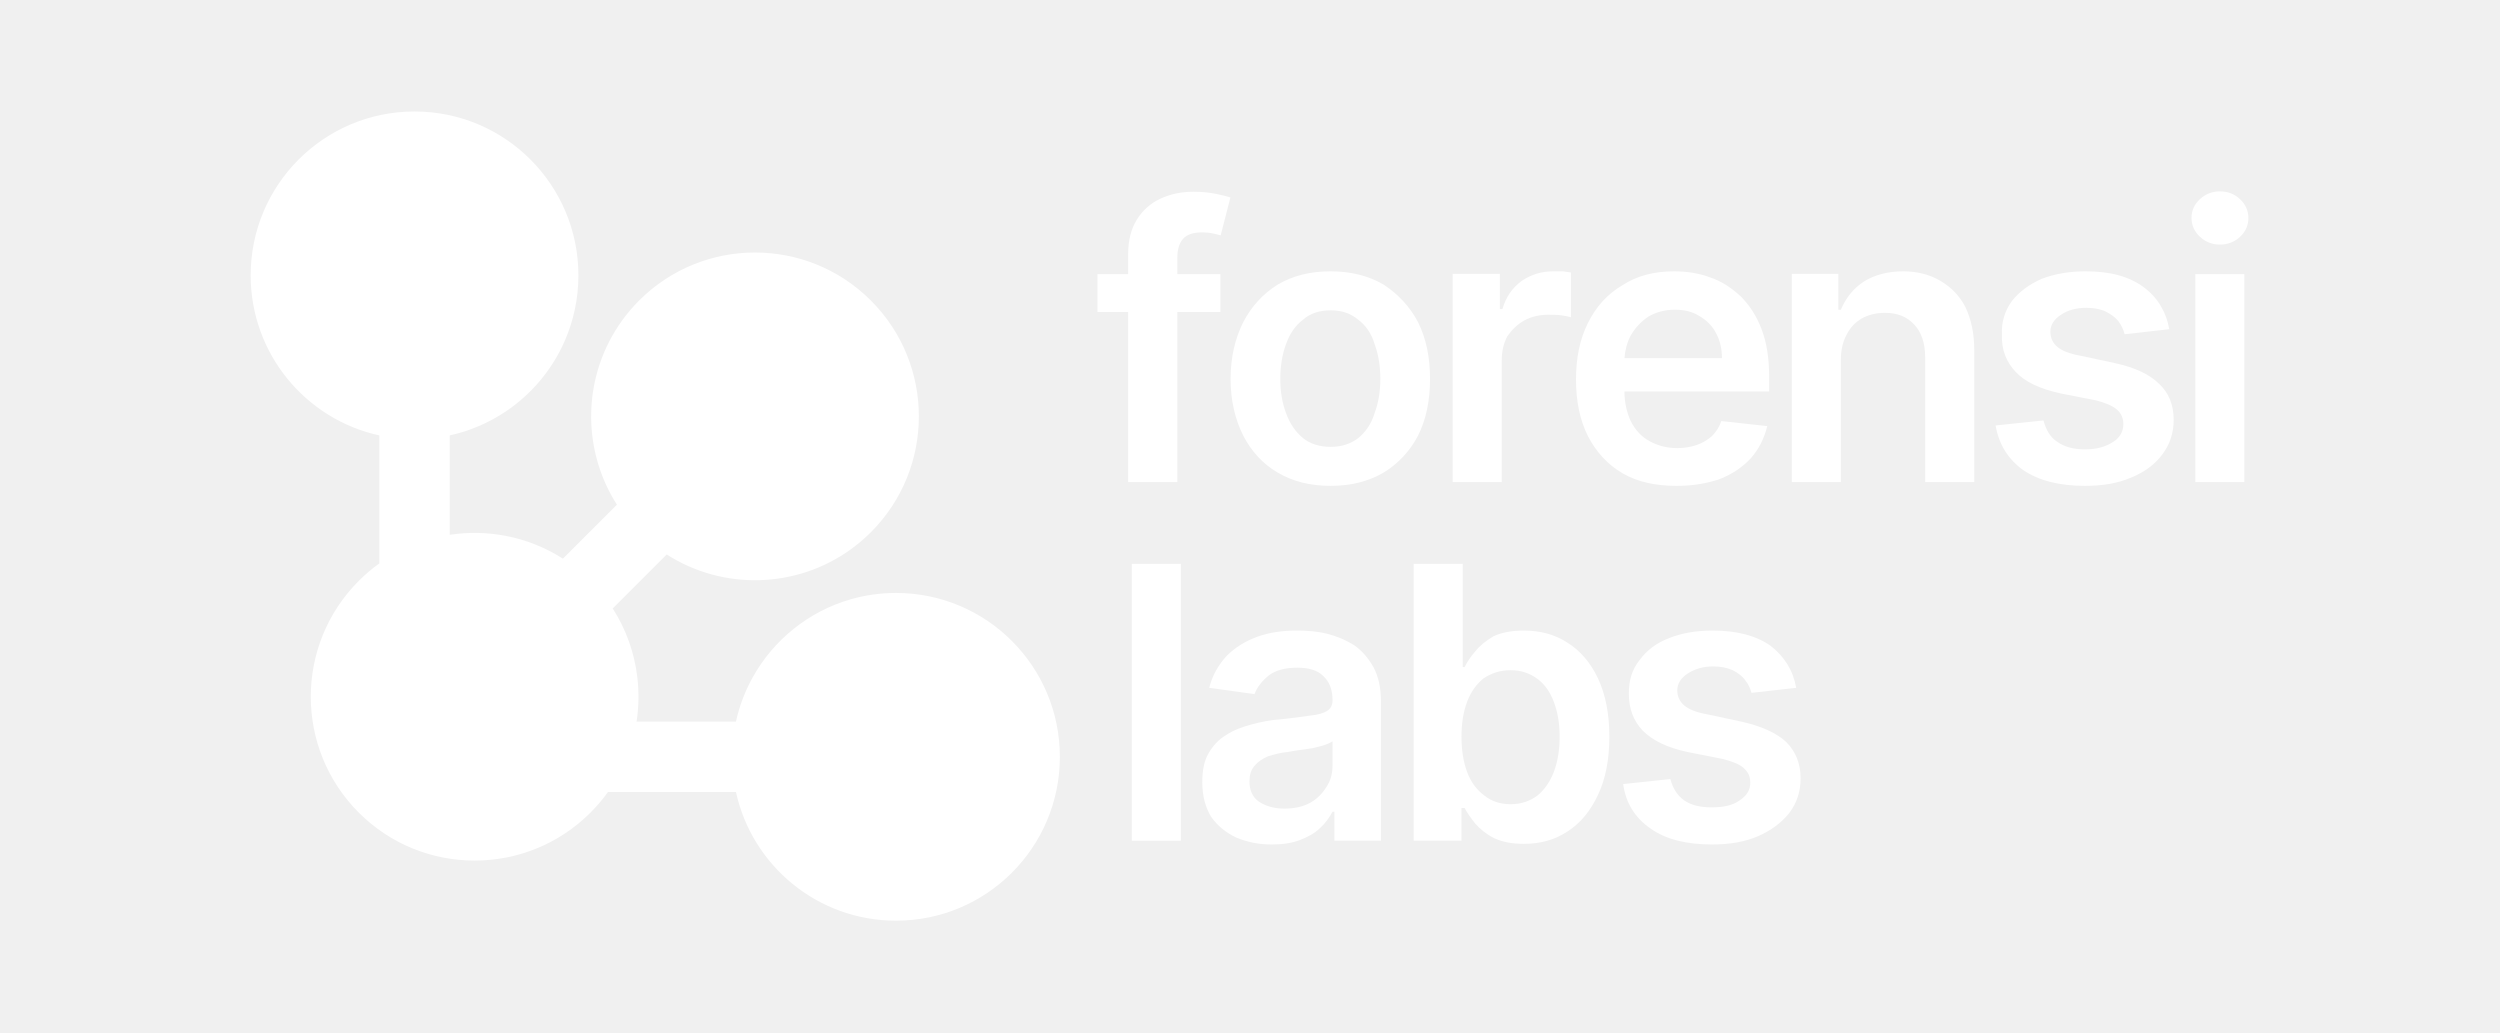
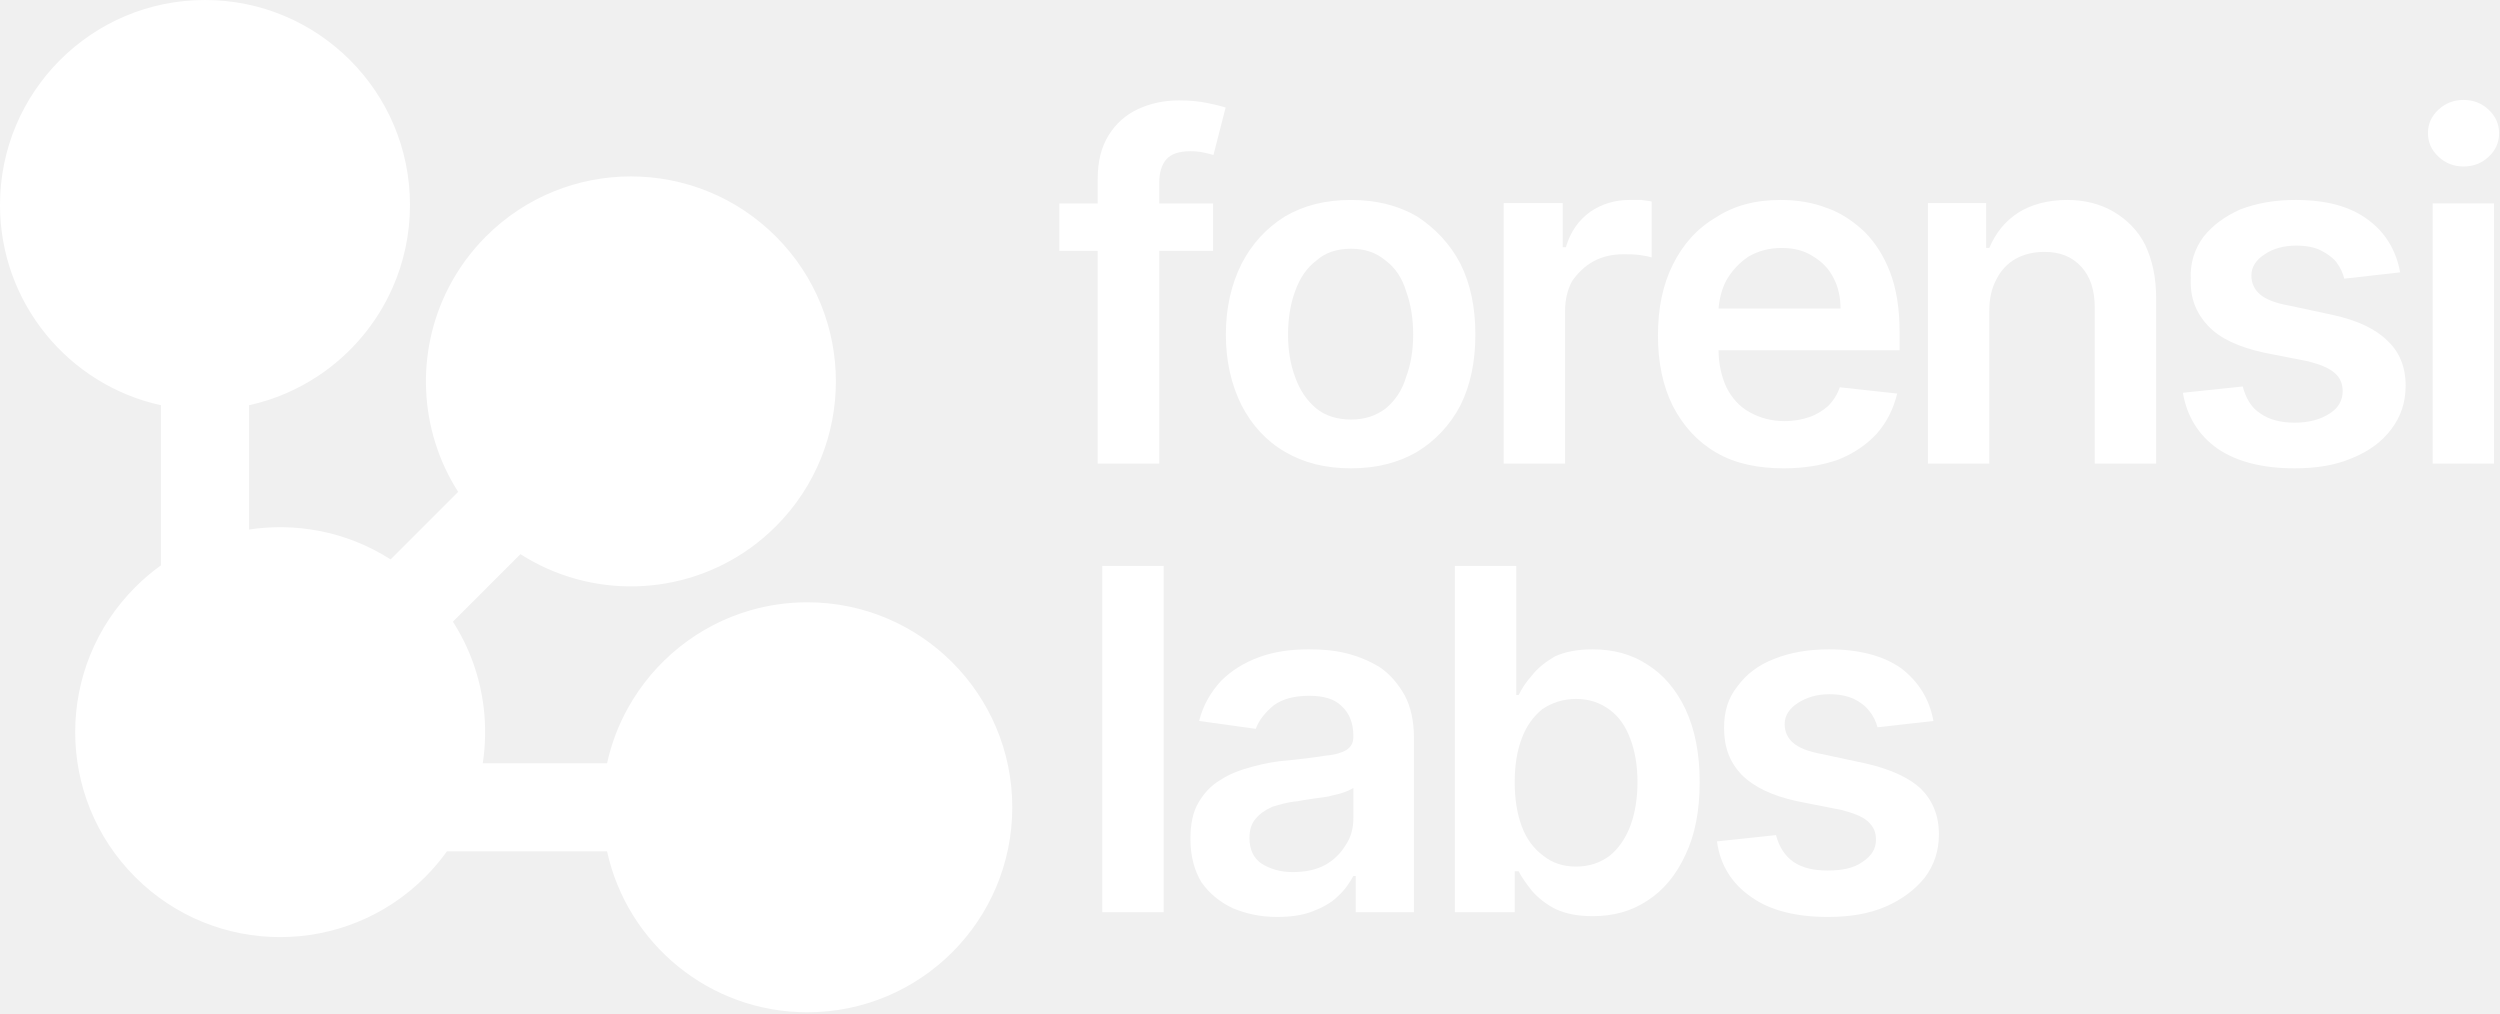
- <svg xmlns="http://www.w3.org/2000/svg" width="100%" height="100%" viewBox="0 0 2238 924" version="1.1" xml:space="preserve" style="fill-rule:evenodd;clip-rule:evenodd;stroke-linejoin:round;stroke-miterlimit:2;">
-   <rect id="Artboard1" x="0" y="0" width="2237.157" height="924" style="fill:none;" />
-   <g>
-     <path d="M1053.958,230.679l0,14.722l38.533,0l0,33.928l-38.533,0l0,152.23l-44.045,0l0,-152.23l-27.456,0l0,-33.928l27.456,0l0,-17.601c0,-12.551 2.625,-22.921 7.876,-31.302c5.189,-8.329 12.167,-14.53 21.002,-18.63c8.835,-4.099 18.56,-6.21 29.314,-6.21c7.623,0 14.339,0.637 20.296,1.858c5.887,1.212 10.239,2.303 13.056,3.262l-8.704,33.928c-1.858,-0.576 -4.221,-1.151 -7.047,-1.727c-2.808,-0.645 -6.009,-0.959 -9.463,-0.959c-8.137,0 -13.894,1.98 -17.287,5.887c-3.332,3.907 -4.998,9.542 -4.998,16.772" style="fill:#fff;fill-rule:nonzero;" />
-     <path d="M1230.606,369.613c-2.817,9.577 -7.884,16.894 -14.644,22.528c-6.759,5.067 -14.644,7.884 -24.779,7.884c-10.143,0 -18.586,-2.817 -24.779,-7.884c-6.759,-5.634 -11.827,-12.952 -15.211,-22.528c-3.375,-9.01 -5.067,-19.153 -5.067,-30.413c0,-11.269 1.692,-21.961 5.067,-30.98c3.384,-9.577 8.451,-16.894 15.211,-21.961c6.192,-5.634 14.635,-8.451 24.779,-8.451c10.135,0 18.019,2.817 24.779,8.451c6.759,5.067 11.827,12.385 14.644,21.961c3.375,9.018 5.067,19.711 5.067,30.98c0,11.26 -1.692,21.403 -5.067,30.413m38.864,-81.104c-7.326,-14.077 -18.028,-25.345 -30.98,-33.797c-13.519,-7.876 -29.288,-11.818 -47.307,-11.818c-18.586,0 -33.797,3.942 -47.307,11.818c-13.519,8.451 -23.653,19.72 -30.98,33.797c-7.318,14.644 -11.269,31.538 -11.269,50.691c0,19.144 3.951,36.047 11.269,50.691c7.326,14.077 17.461,25.345 30.98,33.23c13.51,7.876 28.721,11.818 47.307,11.818c18.019,0 33.788,-3.942 47.307,-11.818c12.952,-7.884 23.653,-19.153 30.98,-33.23c7.318,-14.644 10.702,-31.547 10.702,-50.691c0,-19.153 -3.384,-36.047 -10.702,-50.691" style="fill:#fff;fill-rule:nonzero;" />
-     <path d="M1399.007,242.891l-8.451,0c-10.702,0 -19.711,2.817 -28.163,8.443c-8.443,6.201 -14.077,14.086 -17.452,25.345l-2.259,0l0,-31.538l-42.24,0l0,186.428l43.932,0l0,-109.266c0,-7.884 1.692,-15.202 5.067,-21.403c3.942,-5.634 9.01,-10.702 15.211,-14.077c6.192,-3.384 13.51,-5.067 21.403,-5.067c3.942,0 7.884,0 11.827,0.558c3.942,0.567 6.759,1.125 8.443,1.692l0,-39.989c-1.683,-0.558 -4.5,-0.558 -7.318,-1.125" style="fill:#fff;fill-rule:nonzero;" />
-     <path d="M1454.2,320.614c0.567,-6.759 2.25,-14.077 5.634,-20.278c3.942,-6.759 9.01,-12.385 15.769,-16.894c6.759,-3.942 14.644,-6.192 23.653,-6.192c8.451,0 15.769,1.692 21.961,5.626c6.759,3.942 11.827,9.018 15.211,15.778c3.384,6.192 5.067,14.077 5.067,21.961l-87.296,0Zm129.536,16.336c0,-16.336 -2.25,-30.413 -6.759,-42.248c-4.5,-11.827 -10.702,-21.395 -18.586,-29.288c-7.884,-7.318 -16.894,-13.51 -27.029,-16.894c-10.143,-3.942 -21.403,-5.626 -32.672,-5.626c-18.019,0 -33.221,3.942 -46.182,12.385c-13.519,7.884 -23.653,19.153 -30.971,33.797c-7.326,14.635 -10.702,31.538 -10.702,50.682c0,19.153 3.375,36.047 10.702,50.691c7.318,14.086 17.452,25.345 30.971,33.23c13.519,7.884 29.855,11.269 48.441,11.269c14.635,0 27.596,-2.259 38.864,-6.201c11.26,-4.5 20.269,-10.702 27.596,-18.586c7.318,-8.443 11.818,-17.461 14.644,-28.721l-41.123,-4.5c-1.683,5.059 -4.5,9.568 -8.443,13.51c-3.942,3.384 -8.451,6.192 -13.519,7.884c-5.067,1.692 -10.702,2.817 -17.461,2.817c-9.577,0 -17.461,-2.25 -24.779,-6.192c-7.318,-3.942 -12.952,-10.143 -16.894,-18.019c-3.384,-7.326 -5.634,-16.336 -5.634,-26.479l129.536,0l0,-13.51Z" style="fill:#fff;fill-rule:nonzero;" />
-     <path d="M1759.459,274.994c-5.067,-10.135 -12.952,-18.019 -22.528,-23.653c-9.577,-5.634 -20.836,-8.451 -33.23,-8.451c-14.077,0 -25.904,3.384 -34.913,9.01c-9.577,6.192 -16.336,14.644 -20.845,25.345l-2.25,0l0,-32.105l-41.681,0l0,186.428l43.932,0l0,-109.266c0,-9.01 1.692,-16.327 5.067,-22.528c3.384,-6.759 7.884,-11.26 13.519,-14.644c6.201,-3.375 12.952,-5.067 20.845,-5.067c11.26,0 19.711,3.375 26.462,10.702c6.201,6.759 9.577,16.336 9.577,29.288l0,111.517l43.932,0l0,-118.276c0,-15.211 -2.817,-27.596 -7.884,-38.297" style="fill:#fff;fill-rule:nonzero;" />
-     <path d="M1932.928,343.704c-8.451,-8.443 -21.403,-14.644 -39.422,-18.586l-31.547,-6.759c-9.568,-1.683 -16.327,-4.5 -20.269,-7.884c-3.942,-3.375 -6.192,-7.884 -6.192,-13.519c0,-6.192 3.375,-11.26 9.568,-15.202c5.634,-3.942 13.519,-6.201 22.528,-6.201c6.759,0 12.961,1.134 17.461,3.384c4.509,2.25 8.451,5.067 11.26,8.451c2.817,3.942 4.509,7.318 5.634,11.827l39.989,-4.509c-2.817,-15.769 -10.702,-28.721 -23.087,-37.73c-12.952,-9.577 -29.855,-14.086 -51.816,-14.086c-14.644,0 -27.604,2.25 -39.422,6.759c-11.269,5.067 -19.72,11.269 -26.479,19.711c-6.192,8.451 -9.568,18.586 -9.01,29.855c-0.558,14.077 3.942,24.779 12.394,33.788c8.443,9.018 21.961,15.211 39.989,19.153l31.538,6.192c8.451,2.25 14.644,4.509 19.153,8.451c3.934,3.375 5.626,7.884 5.626,12.952c0,6.192 -2.817,11.827 -9.01,15.769c-6.759,4.509 -15.202,6.759 -25.345,6.759c-10.135,0 -18.586,-2.25 -24.779,-6.759c-6.192,-3.942 -10.135,-10.702 -12.394,-19.153l-42.806,4.509c2.817,16.894 11.269,30.413 24.787,39.989c14.077,9.568 32.663,14.077 55.191,14.077c15.769,0 29.288,-2.25 41.114,-7.318c12.394,-5.067 21.403,-11.827 28.163,-20.845c6.759,-9.01 10.135,-19.144 10.135,-30.971c0,-13.519 -4.509,-24.22 -12.952,-32.105" style="fill:#fff;fill-rule:nonzero;" />
-     <path d="M1987.296,218.952c-6.951,0 -12.934,-2.346 -17.941,-7.03c-5.006,-4.684 -7.509,-10.3 -7.509,-16.85c0,-6.541 2.503,-12.141 7.509,-16.789c5.006,-4.64 10.989,-6.969 17.941,-6.969c7.03,0 13.03,2.346 18.002,7.03c4.971,4.692 7.457,10.309 7.457,16.85c0,6.541 -2.486,12.141 -7.457,16.789c-4.971,4.649 -10.972,6.969 -18.002,6.969" style="fill:#fff;fill-rule:nonzero;" />
-     <rect x="1965.24" y="245.378" width="43.879" height="186.184" style="fill:#fff;" />
-     <rect x="1013.206" y="504.781" width="43.932" height="247.812" style="fill:#fff;" />
-     <path d="M1192.872,685.571c0,6.759 -1.692,13.519 -5.634,19.153c-3.375,5.626 -8.443,10.702 -14.644,14.077c-6.192,3.384 -14.077,5.067 -23.087,5.067c-9.01,0 -16.336,-2.25 -22.528,-6.192c-5.634,-3.942 -8.451,-10.135 -8.451,-18.028c0,-5.626 1.125,-10.135 4.509,-14.077c2.817,-3.375 6.759,-6.192 11.827,-8.451c5.634,-1.683 11.26,-3.375 18.019,-3.934c2.817,-0.567 6.201,-1.134 10.143,-1.692c3.934,-0.567 7.876,-1.134 11.827,-1.692c3.942,-1.125 7.884,-1.692 10.693,-2.817c3.384,-1.125 5.634,-2.25 7.326,-3.384l0,21.97Zm36.614,-88.421c-4.509,-7.884 -10.143,-14.644 -17.461,-19.711c-7.326,-4.509 -15.211,-7.884 -24.22,-10.143c-9.01,-2.25 -18.019,-2.817 -27.037,-2.817c-12.952,0 -24.779,1.692 -35.48,5.634c-10.702,3.942 -19.711,9.577 -27.037,16.894c-7.318,7.893 -12.952,17.461 -15.769,28.73l40.556,5.626c2.25,-6.192 6.759,-11.818 12.952,-16.894c6.192,-4.509 14.644,-6.759 25.345,-6.759c10.135,0 18.019,2.25 23.087,7.326c5.634,5.067 8.451,12.385 8.451,21.403l0,0.558c0,4.509 -1.692,7.326 -5.067,9.577c-2.817,1.692 -7.884,3.375 -14.644,3.942c-6.759,1.125 -15.769,2.25 -26.471,3.384c-9.01,0.558 -17.461,2.25 -25.904,4.5c-8.451,2.25 -16.336,5.067 -23.095,9.577c-6.759,3.942 -11.827,9.577 -15.769,16.327c-3.942,6.759 -5.634,15.211 -5.634,25.912c0,12.385 2.817,22.528 7.884,30.98c5.634,7.884 12.952,14.077 22.528,18.586c9.577,3.942 19.711,6.192 31.538,6.192c9.577,0 18.019,-1.125 25.345,-3.942c7.318,-2.817 13.519,-6.192 18.019,-10.702c5.076,-4.509 8.451,-9.577 11.269,-14.644l1.692,0l0,25.904l41.673,0l0,-124.468c0,-12.385 -2.25,-22.528 -6.751,-30.971" style="fill:#fff;fill-rule:nonzero;" />
-     <path d="M1391.122,690.642c-3.375,9.01 -8.451,16.336 -14.644,21.395c-6.759,5.076 -14.644,7.893 -24.22,7.893c-9.568,0 -17.461,-2.817 -23.653,-7.893c-6.759,-5.059 -11.827,-11.818 -15.202,-20.836c-3.384,-9.01 -5.076,-19.711 -5.076,-31.538c0,-12.385 1.692,-22.528 5.076,-31.538c3.375,-9.01 8.443,-15.769 14.644,-20.836c6.751,-4.509 14.644,-7.326 24.212,-7.326c9.577,0 17.461,2.817 24.22,7.884c6.759,5.076 11.269,11.827 14.644,20.845c3.375,9.01 5.067,19.144 5.067,30.971c0,11.269 -1.692,21.97 -5.067,30.98m39.422,-83.354c-6.759,-14.086 -15.769,-24.787 -27.596,-32.105c-11.26,-7.326 -24.22,-10.702 -38.864,-10.702c-10.702,0 -19.711,1.692 -27.029,5.067c-6.759,3.942 -12.394,8.451 -16.336,13.519c-4.509,5.067 -7.318,9.577 -9.577,14.077l-1.683,0l0,-92.364l-43.932,0l0,247.812l42.798,0l0,-29.288l2.817,0c2.259,4.509 5.634,9.01 9.577,14.077c4.5,5.076 10.135,9.577 16.894,12.961c7.326,3.375 15.769,5.067 26.471,5.067c14.644,0 27.604,-3.384 39.422,-11.269c11.269,-7.318 20.278,-18.019 27.037,-32.663c6.759,-14.077 10.143,-31.538 10.143,-51.816c0,-20.836 -3.384,-37.73 -10.143,-52.374" style="fill:#fff;fill-rule:nonzero;" />
-     <path d="M1598.946,664.17c-8.451,-7.884 -21.97,-14.077 -39.422,-18.019l-31.547,-6.759c-9.568,-1.692 -16.327,-4.509 -20.269,-7.884c-3.942,-3.384 -6.201,-7.884 -6.201,-13.519c0,-6.192 3.384,-11.269 9.577,-15.202c6.201,-3.951 13.519,-6.201 22.528,-6.201c6.759,0 12.394,1.125 17.461,3.375c4.509,2.259 8.451,5.076 11.26,9.018c2.817,3.375 4.509,7.318 5.634,11.26l39.989,-4.5c-2.817,-15.778 -10.702,-28.163 -23.087,-37.739c-12.961,-9.01 -29.855,-13.519 -51.825,-13.519c-14.635,0 -27.596,2.259 -38.855,6.759c-11.827,4.509 -20.278,11.269 -26.471,19.711c-6.759,8.451 -9.577,18.028 -9.577,29.855c0,13.519 3.942,24.22 12.394,33.23c9.01,9.01 21.961,15.202 39.989,19.144l31.538,6.201c8.443,2.25 14.644,4.5 18.586,7.884c4.5,3.934 6.192,7.884 6.192,13.519c0,6.192 -2.817,11.26 -9.568,15.76c-6.201,4.509 -14.653,6.201 -24.787,6.201c-10.143,0 -18.019,-1.692 -24.779,-6.201c-6.201,-4.5 -10.135,-10.693 -12.394,-19.144l-42.24,4.5c2.25,16.903 10.702,30.422 24.779,39.989c13.519,9.577 32.105,14.086 54.633,14.086c15.769,0 29.288,-2.25 41.114,-7.326c11.827,-5.067 21.403,-12.385 28.163,-20.836c6.759,-9.01 10.135,-19.153 10.135,-30.98c0,-13.51 -4.509,-24.212 -12.952,-32.663" style="fill:#fff;fill-rule:nonzero;" />
-     <path d="M948.789,677.528c0,81.025 -65.658,146.665 -146.665,146.665c-70.236,0 -128.925,-49.33 -143.307,-115.18l-114.56,0c-4.614,6.437 -9.838,12.603 -15.647,18.42c-57.267,57.267 -150.154,57.302 -207.421,0.035c-57.319,-57.328 -57.285,-150.198 0,-207.482c5.791,-5.809 11.966,-11.016 18.394,-15.647l0,-114.552c-65.841,-14.373 -115.18,-73.062 -115.18,-143.316c0,-81.008 65.658,-146.648 146.665,-146.665c81.017,0 146.718,65.658 146.718,146.665c0,21.098 -4.457,41.158 -12.481,59.291c-11.312,25.581 -29.724,47.316 -52.741,62.718c-14.94,9.995 -31.817,17.33 -49.95,21.307l0,88.962c16.563,-2.529 33.474,-2.215 49.95,0.933c17.967,3.419 35.428,10.248 51.354,20.435l48.345,-48.345c-28.232,-44.097 -30.552,-99.995 -6.916,-146.011c6.786,-13.24 15.743,-25.677 26.819,-36.762c57.267,-57.285 150.163,-57.25 207.447,0.035c57.267,57.276 57.267,150.128 0,207.412c-5.704,5.704 -11.774,10.841 -18.124,15.42c-48.851,35.192 -114.43,36.675 -164.667,4.483l-48.327,48.327c12.158,18.952 19.511,40.103 22.049,61.698c1.552,13.161 1.334,26.505 -0.689,39.614l88.962,0c3.079,-14.077 8.181,-27.378 14.993,-39.614c18.656,-33.544 50.054,-59.038 87.68,-69.861c12.9,-3.715 26.54,-5.704 40.635,-5.704c81.008,0 146.665,65.71 146.665,146.718" style="fill:#fff;fill-rule:nonzero;" />
+ <svg xmlns="http://www.w3.org/2000/svg" width="100%" height="100%" viewBox="0 0 1789 725" version="1.1" xml:space="preserve" style="fill-rule:evenodd;clip-rule:evenodd;stroke-linejoin:round;stroke-miterlimit:2;">
+   <g transform="matrix(1,0,0,1,-224.403,-99.806)">
+     <path d="M1053.958,230.679L1053.958,245.401L1092.491,245.401L1092.491,279.329L1053.958,279.329L1053.958,431.559L1009.913,431.559L1009.913,279.329L982.457,279.329L982.457,245.401L1009.913,245.401L1009.913,227.8C1009.913,215.249 1012.538,204.879 1017.789,196.498C1022.978,188.169 1029.956,181.968 1038.791,177.868C1047.626,173.769 1057.351,171.658 1068.105,171.658C1075.728,171.658 1082.444,172.295 1088.401,173.516C1094.288,174.728 1098.64,175.819 1101.457,176.778L1092.753,210.706C1090.895,210.13 1088.532,209.555 1085.706,208.979C1082.898,208.334 1079.697,208.02 1076.243,208.02C1068.106,208.02 1062.349,210 1058.956,213.907C1055.624,217.814 1053.958,223.449 1053.958,230.679" style="fill:white;fill-rule:nonzero;" />
+     <path d="M1230.606,369.613C1227.789,379.19 1222.722,386.507 1215.962,392.141C1209.203,397.208 1201.318,400.025 1191.183,400.025C1181.04,400.025 1172.597,397.208 1166.404,392.141C1159.645,386.507 1154.577,379.189 1151.193,369.613C1147.818,360.603 1146.126,350.46 1146.126,339.2C1146.126,327.931 1147.818,317.239 1151.193,308.22C1154.577,298.643 1159.644,291.326 1166.404,286.259C1172.596,280.625 1181.039,277.808 1191.183,277.808C1201.318,277.808 1209.202,280.625 1215.962,286.259C1222.721,291.326 1227.789,298.644 1230.606,308.22C1233.981,317.238 1235.673,327.931 1235.673,339.2C1235.673,350.46 1233.981,360.603 1230.606,369.613M1269.47,288.509C1262.144,274.432 1251.442,263.164 1238.49,254.712C1224.971,246.836 1209.202,242.894 1191.183,242.894C1172.597,242.894 1157.386,246.836 1143.876,254.712C1130.357,263.163 1120.223,274.432 1112.896,288.509C1105.578,303.153 1101.627,320.047 1101.627,339.2C1101.627,358.344 1105.578,375.247 1112.896,389.891C1120.222,403.968 1130.357,415.236 1143.876,423.121C1157.386,430.997 1172.597,434.939 1191.183,434.939C1209.202,434.939 1224.971,430.997 1238.49,423.121C1251.442,415.237 1262.143,403.968 1269.47,389.891C1276.788,375.247 1280.172,358.344 1280.172,339.2C1280.172,320.047 1276.788,303.153 1269.47,288.509" style="fill:white;fill-rule:nonzero;" />
+     <path d="M1399.007,242.891L1390.556,242.891C1379.854,242.891 1370.845,245.708 1362.393,251.334C1353.95,257.535 1348.316,265.42 1344.941,276.679L1342.682,276.679L1342.682,245.141L1300.442,245.141L1300.442,431.569L1344.374,431.569L1344.374,322.303C1344.374,314.419 1346.066,307.101 1349.441,300.9C1353.383,295.266 1358.451,290.198 1364.652,286.823C1370.844,283.439 1378.162,281.756 1386.055,281.756C1389.997,281.756 1393.939,281.756 1397.882,282.314C1401.824,282.881 1404.641,283.439 1406.325,284.006L1406.325,244.017C1404.642,243.459 1401.825,243.459 1399.007,242.892" style="fill:white;fill-rule:nonzero;" />
+     <path d="M1454.2,320.614C1454.767,313.855 1456.45,306.537 1459.834,300.336C1463.776,293.577 1468.844,287.951 1475.603,283.442C1482.362,279.5 1490.247,277.25 1499.256,277.25C1507.707,277.25 1515.025,278.942 1521.217,282.876C1527.976,286.818 1533.044,291.894 1536.428,298.654C1539.812,304.846 1541.495,312.731 1541.495,320.615L1454.199,320.615L1454.2,320.614ZM1583.736,336.95C1583.736,320.614 1581.486,306.537 1576.977,294.702C1572.477,282.875 1566.275,273.307 1558.391,265.414C1550.507,258.096 1541.497,251.904 1531.362,248.52C1521.219,244.578 1509.959,242.894 1498.69,242.894C1480.671,242.894 1465.469,246.836 1452.508,255.279C1438.989,263.163 1428.855,274.432 1421.537,289.076C1414.211,303.711 1410.835,320.614 1410.835,339.758C1410.835,358.911 1414.21,375.805 1421.537,390.449C1428.855,404.535 1438.989,415.794 1452.508,423.679C1466.027,431.563 1482.363,434.948 1500.949,434.948C1515.584,434.948 1528.545,432.689 1539.813,428.747C1551.073,424.247 1560.082,418.045 1567.409,410.161C1574.727,401.718 1579.227,392.7 1582.053,381.44L1540.93,376.94C1539.247,381.999 1536.43,386.508 1532.487,390.45C1528.545,393.834 1524.036,396.642 1518.968,398.334C1513.901,400.026 1508.266,401.151 1501.507,401.151C1491.93,401.151 1484.046,398.901 1476.728,394.959C1469.41,391.017 1463.776,384.816 1459.834,376.94C1456.45,369.614 1454.2,360.604 1454.2,350.461L1583.736,350.461L1583.736,336.95Z" style="fill:white;fill-rule:nonzero;" />
+     <path d="M1759.459,274.994C1754.392,264.859 1746.507,256.975 1736.931,251.341C1727.354,245.707 1716.095,242.89 1703.701,242.89C1689.624,242.89 1677.797,246.274 1668.788,251.9C1659.211,258.092 1652.452,266.544 1647.943,277.245L1645.693,277.245L1645.693,245.14L1604.012,245.14L1604.012,431.568L1647.944,431.568L1647.944,322.302C1647.944,313.292 1649.636,305.975 1653.011,299.774C1656.395,293.015 1660.895,288.514 1666.53,285.13C1672.731,281.755 1679.482,280.063 1687.375,280.063C1698.635,280.063 1707.086,283.438 1713.837,290.765C1720.038,297.524 1723.414,307.101 1723.414,320.053L1723.414,431.57L1767.346,431.57L1767.346,313.294C1767.346,298.083 1764.529,285.698 1759.462,274.997" style="fill:white;fill-rule:nonzero;" />
+     <path d="M1932.928,343.704C1924.477,335.261 1911.525,329.06 1893.506,325.118L1861.959,318.359C1852.391,316.676 1845.632,313.859 1841.69,310.475C1837.748,307.1 1835.498,302.591 1835.498,296.956C1835.498,290.764 1838.873,285.696 1845.066,281.754C1850.7,277.812 1858.585,275.553 1867.594,275.553C1874.353,275.553 1880.555,276.687 1885.055,278.937C1889.564,281.187 1893.506,284.004 1896.315,287.388C1899.132,291.33 1900.824,294.706 1901.949,299.215L1941.938,294.706C1939.121,278.937 1931.236,265.985 1918.851,256.976C1905.899,247.399 1888.996,242.89 1867.035,242.89C1852.391,242.89 1839.431,245.14 1827.613,249.649C1816.344,254.716 1807.893,260.918 1801.134,269.36C1794.942,277.811 1791.566,287.946 1792.124,299.215C1791.566,313.292 1796.066,323.994 1804.518,333.003C1812.961,342.021 1826.479,348.214 1844.507,352.156L1876.045,358.348C1884.496,360.598 1890.689,362.857 1895.198,366.799C1899.132,370.174 1900.824,374.683 1900.824,379.751C1900.824,385.943 1898.007,391.578 1891.814,395.52C1885.055,400.029 1876.612,402.279 1866.469,402.279C1856.334,402.279 1847.883,400.029 1841.69,395.52C1835.498,391.578 1831.555,384.818 1829.296,376.367L1786.49,380.876C1789.307,397.77 1797.759,411.289 1811.277,420.865C1825.354,430.433 1843.94,434.942 1866.468,434.942C1882.237,434.942 1895.756,432.692 1907.582,427.624C1919.976,422.557 1928.985,415.797 1935.745,406.779C1942.504,397.769 1945.88,387.635 1945.88,375.808C1945.88,362.289 1941.371,351.588 1932.928,343.703" style="fill:white;fill-rule:nonzero;" />
+     <path d="M1987.296,218.952C1980.345,218.952 1974.362,216.606 1969.355,211.922C1964.349,207.238 1961.846,201.622 1961.846,195.072C1961.846,188.531 1964.349,182.931 1969.355,178.283C1974.361,173.643 1980.344,171.314 1987.296,171.314C1994.326,171.314 2000.326,173.66 2005.298,178.344C2010.269,183.036 2012.755,188.653 2012.755,195.194C2012.755,201.735 2010.269,207.335 2005.298,211.983C2000.327,216.632 1994.326,218.952 1987.296,218.952" style="fill:white;fill-rule:nonzero;" />
+     <rect x="1965.24" y="245.378" width="43.879" height="186.184" style="fill:white;" />
+     <rect x="1013.206" y="504.781" width="43.932" height="247.812" style="fill:white;" />
+     <path d="M1192.872,685.571C1192.872,692.33 1191.18,699.09 1187.238,704.724C1183.863,710.35 1178.795,715.426 1172.594,718.801C1166.402,722.185 1158.517,723.868 1149.507,723.868C1140.497,723.868 1133.171,721.618 1126.979,717.676C1121.345,713.734 1118.528,707.541 1118.528,699.648C1118.528,694.022 1119.653,689.513 1123.037,685.571C1125.854,682.196 1129.796,679.379 1134.864,677.12C1140.498,675.437 1146.124,673.745 1152.883,673.186C1155.7,672.619 1159.084,672.052 1163.026,671.494C1166.96,670.927 1170.902,670.36 1174.853,669.802C1178.795,668.677 1182.737,668.11 1185.546,666.985C1188.93,665.86 1191.18,664.735 1192.872,663.601L1192.872,685.571ZM1229.486,597.15C1224.977,589.266 1219.343,582.506 1212.025,577.439C1204.699,572.93 1196.814,569.555 1187.805,567.296C1178.795,565.046 1169.786,564.479 1160.768,564.479C1147.816,564.479 1135.989,566.171 1125.288,570.113C1114.586,574.055 1105.577,579.69 1098.251,587.007C1090.933,594.9 1085.299,604.468 1082.482,615.737L1123.038,621.363C1125.288,615.171 1129.797,609.545 1135.99,604.469C1142.182,599.96 1150.634,597.71 1161.335,597.71C1171.47,597.71 1179.354,599.96 1184.422,605.036C1190.056,610.103 1192.873,617.421 1192.873,626.439L1192.873,626.997C1192.873,631.506 1191.181,634.323 1187.806,636.574C1184.989,638.266 1179.922,639.949 1173.162,640.516C1166.403,641.641 1157.393,642.766 1146.691,643.9C1137.681,644.458 1129.23,646.15 1120.787,648.4C1112.336,650.65 1104.451,653.467 1097.692,657.977C1090.933,661.919 1085.865,667.554 1081.923,674.304C1077.981,681.063 1076.289,689.515 1076.289,700.216C1076.289,712.601 1079.106,722.744 1084.173,731.196C1089.807,739.08 1097.125,745.273 1106.701,749.782C1116.278,753.724 1126.412,755.974 1138.239,755.974C1147.816,755.974 1156.258,754.849 1163.584,752.032C1170.902,749.215 1177.103,745.84 1181.603,741.33C1186.679,736.821 1190.054,731.753 1192.872,726.686L1194.564,726.686L1194.564,752.59L1236.237,752.59L1236.237,628.122C1236.237,615.737 1233.987,605.594 1229.486,597.151" style="fill:white;fill-rule:nonzero;" />
+     <path d="M1391.122,690.642C1387.747,699.652 1382.671,706.978 1376.478,712.037C1369.719,717.113 1361.834,719.93 1352.258,719.93C1342.69,719.93 1334.797,717.113 1328.605,712.037C1321.846,706.978 1316.778,700.219 1313.403,691.201C1310.019,682.191 1308.327,671.49 1308.327,659.663C1308.327,647.278 1310.019,637.135 1313.403,628.125C1316.778,619.115 1321.846,612.356 1328.047,607.289C1334.798,602.78 1342.691,599.963 1352.259,599.963C1361.836,599.963 1369.72,602.78 1376.479,607.847C1383.238,612.923 1387.748,619.674 1391.123,628.692C1394.498,637.702 1396.19,647.836 1396.19,659.663C1396.19,670.932 1394.498,681.633 1391.123,690.643M1430.545,607.289C1423.786,593.203 1414.776,582.502 1402.949,575.184C1391.689,567.858 1378.729,564.482 1364.085,564.482C1353.383,564.482 1344.374,566.174 1337.056,569.549C1330.297,573.491 1324.662,578 1320.72,583.068C1316.211,588.135 1313.402,592.645 1311.143,597.145L1309.46,597.145L1309.46,504.781L1265.528,504.781L1265.528,752.593L1308.326,752.593L1308.326,723.305L1311.143,723.305C1313.402,727.814 1316.777,732.315 1320.72,737.382C1325.22,742.458 1330.855,746.959 1337.614,750.343C1344.94,753.718 1353.383,755.41 1364.085,755.41C1378.729,755.41 1391.689,752.026 1403.507,744.141C1414.776,736.823 1423.785,726.122 1430.544,711.478C1437.303,697.401 1440.687,679.94 1440.687,659.662C1440.687,638.826 1437.303,621.932 1430.544,607.288" style="fill:white;fill-rule:nonzero;" />
+     <path d="M1598.946,664.17C1590.495,656.286 1576.976,650.093 1559.524,646.151L1527.977,639.392C1518.409,637.7 1511.65,634.883 1507.708,631.508C1503.766,628.124 1501.507,623.624 1501.507,617.989C1501.507,611.797 1504.891,606.72 1511.084,602.787C1517.285,598.836 1524.603,596.586 1533.612,596.586C1540.371,596.586 1546.006,597.711 1551.073,599.961C1555.582,602.22 1559.524,605.037 1562.333,608.979C1565.15,612.354 1566.842,616.297 1567.967,620.239L1607.956,615.739C1605.139,599.961 1597.254,587.576 1584.869,578C1571.908,568.99 1555.014,564.481 1533.044,564.481C1518.409,564.481 1505.448,566.74 1494.189,571.24C1482.362,575.749 1473.911,582.509 1467.718,590.951C1460.959,599.402 1458.141,608.979 1458.141,620.806C1458.141,634.325 1462.083,645.026 1470.535,654.036C1479.545,663.046 1492.496,669.238 1510.524,673.18L1542.062,679.381C1550.505,681.631 1556.706,683.881 1560.648,687.265C1565.148,691.199 1566.84,695.149 1566.84,700.784C1566.84,706.976 1564.023,712.044 1557.272,716.544C1551.071,721.053 1542.619,722.745 1532.485,722.745C1522.342,722.745 1514.466,721.053 1507.706,716.544C1501.505,712.044 1497.571,705.851 1495.312,697.4L1453.072,701.9C1455.322,718.803 1463.774,732.322 1477.851,741.889C1491.37,751.466 1509.956,755.975 1532.484,755.975C1548.253,755.975 1561.772,753.725 1573.598,748.649C1585.425,743.582 1595.001,736.264 1601.761,727.813C1608.52,718.803 1611.896,708.66 1611.896,696.833C1611.896,683.323 1607.387,672.621 1598.944,664.17" style="fill:white;fill-rule:nonzero;" />
+     <path d="M948.789,677.528C948.789,758.553 883.131,824.193 802.124,824.193C731.888,824.193 673.199,774.863 658.817,709.013L544.257,709.013C539.643,715.45 534.419,721.616 528.61,727.433C471.343,784.7 378.456,784.735 321.189,727.468C263.87,670.14 263.904,577.27 321.189,519.986C326.98,514.177 333.155,508.97 339.583,504.339L339.583,389.787C273.742,375.414 224.403,316.725 224.403,246.471C224.403,165.463 290.061,99.823 371.068,99.806C452.085,99.806 517.786,165.464 517.786,246.471C517.786,267.569 513.329,287.629 505.305,305.762C493.993,331.343 475.581,353.078 452.564,368.48C437.624,378.475 420.747,385.81 402.614,389.787L402.614,478.749C419.177,476.22 436.088,476.534 452.564,479.682C470.531,483.101 487.992,489.93 503.918,500.117L552.263,451.772C524.031,407.675 521.711,351.777 545.347,305.761C552.133,292.521 561.09,280.084 572.166,268.999C629.433,211.714 722.329,211.749 779.613,269.034C836.88,326.31 836.88,419.162 779.613,476.446C773.909,482.15 767.839,487.287 761.489,491.866C712.638,527.058 647.059,528.541 596.822,496.349L548.495,544.676C560.653,563.628 568.006,584.779 570.544,606.374C572.096,619.535 571.878,632.879 569.855,645.988L658.817,645.988C661.896,631.911 666.998,618.61 673.81,606.374C692.466,572.83 723.864,547.336 761.49,536.513C774.39,532.798 788.03,530.809 802.125,530.809C883.133,530.809 948.79,596.519 948.79,677.527" style="fill:white;fill-rule:nonzero;" />
  </g>
</svg>
